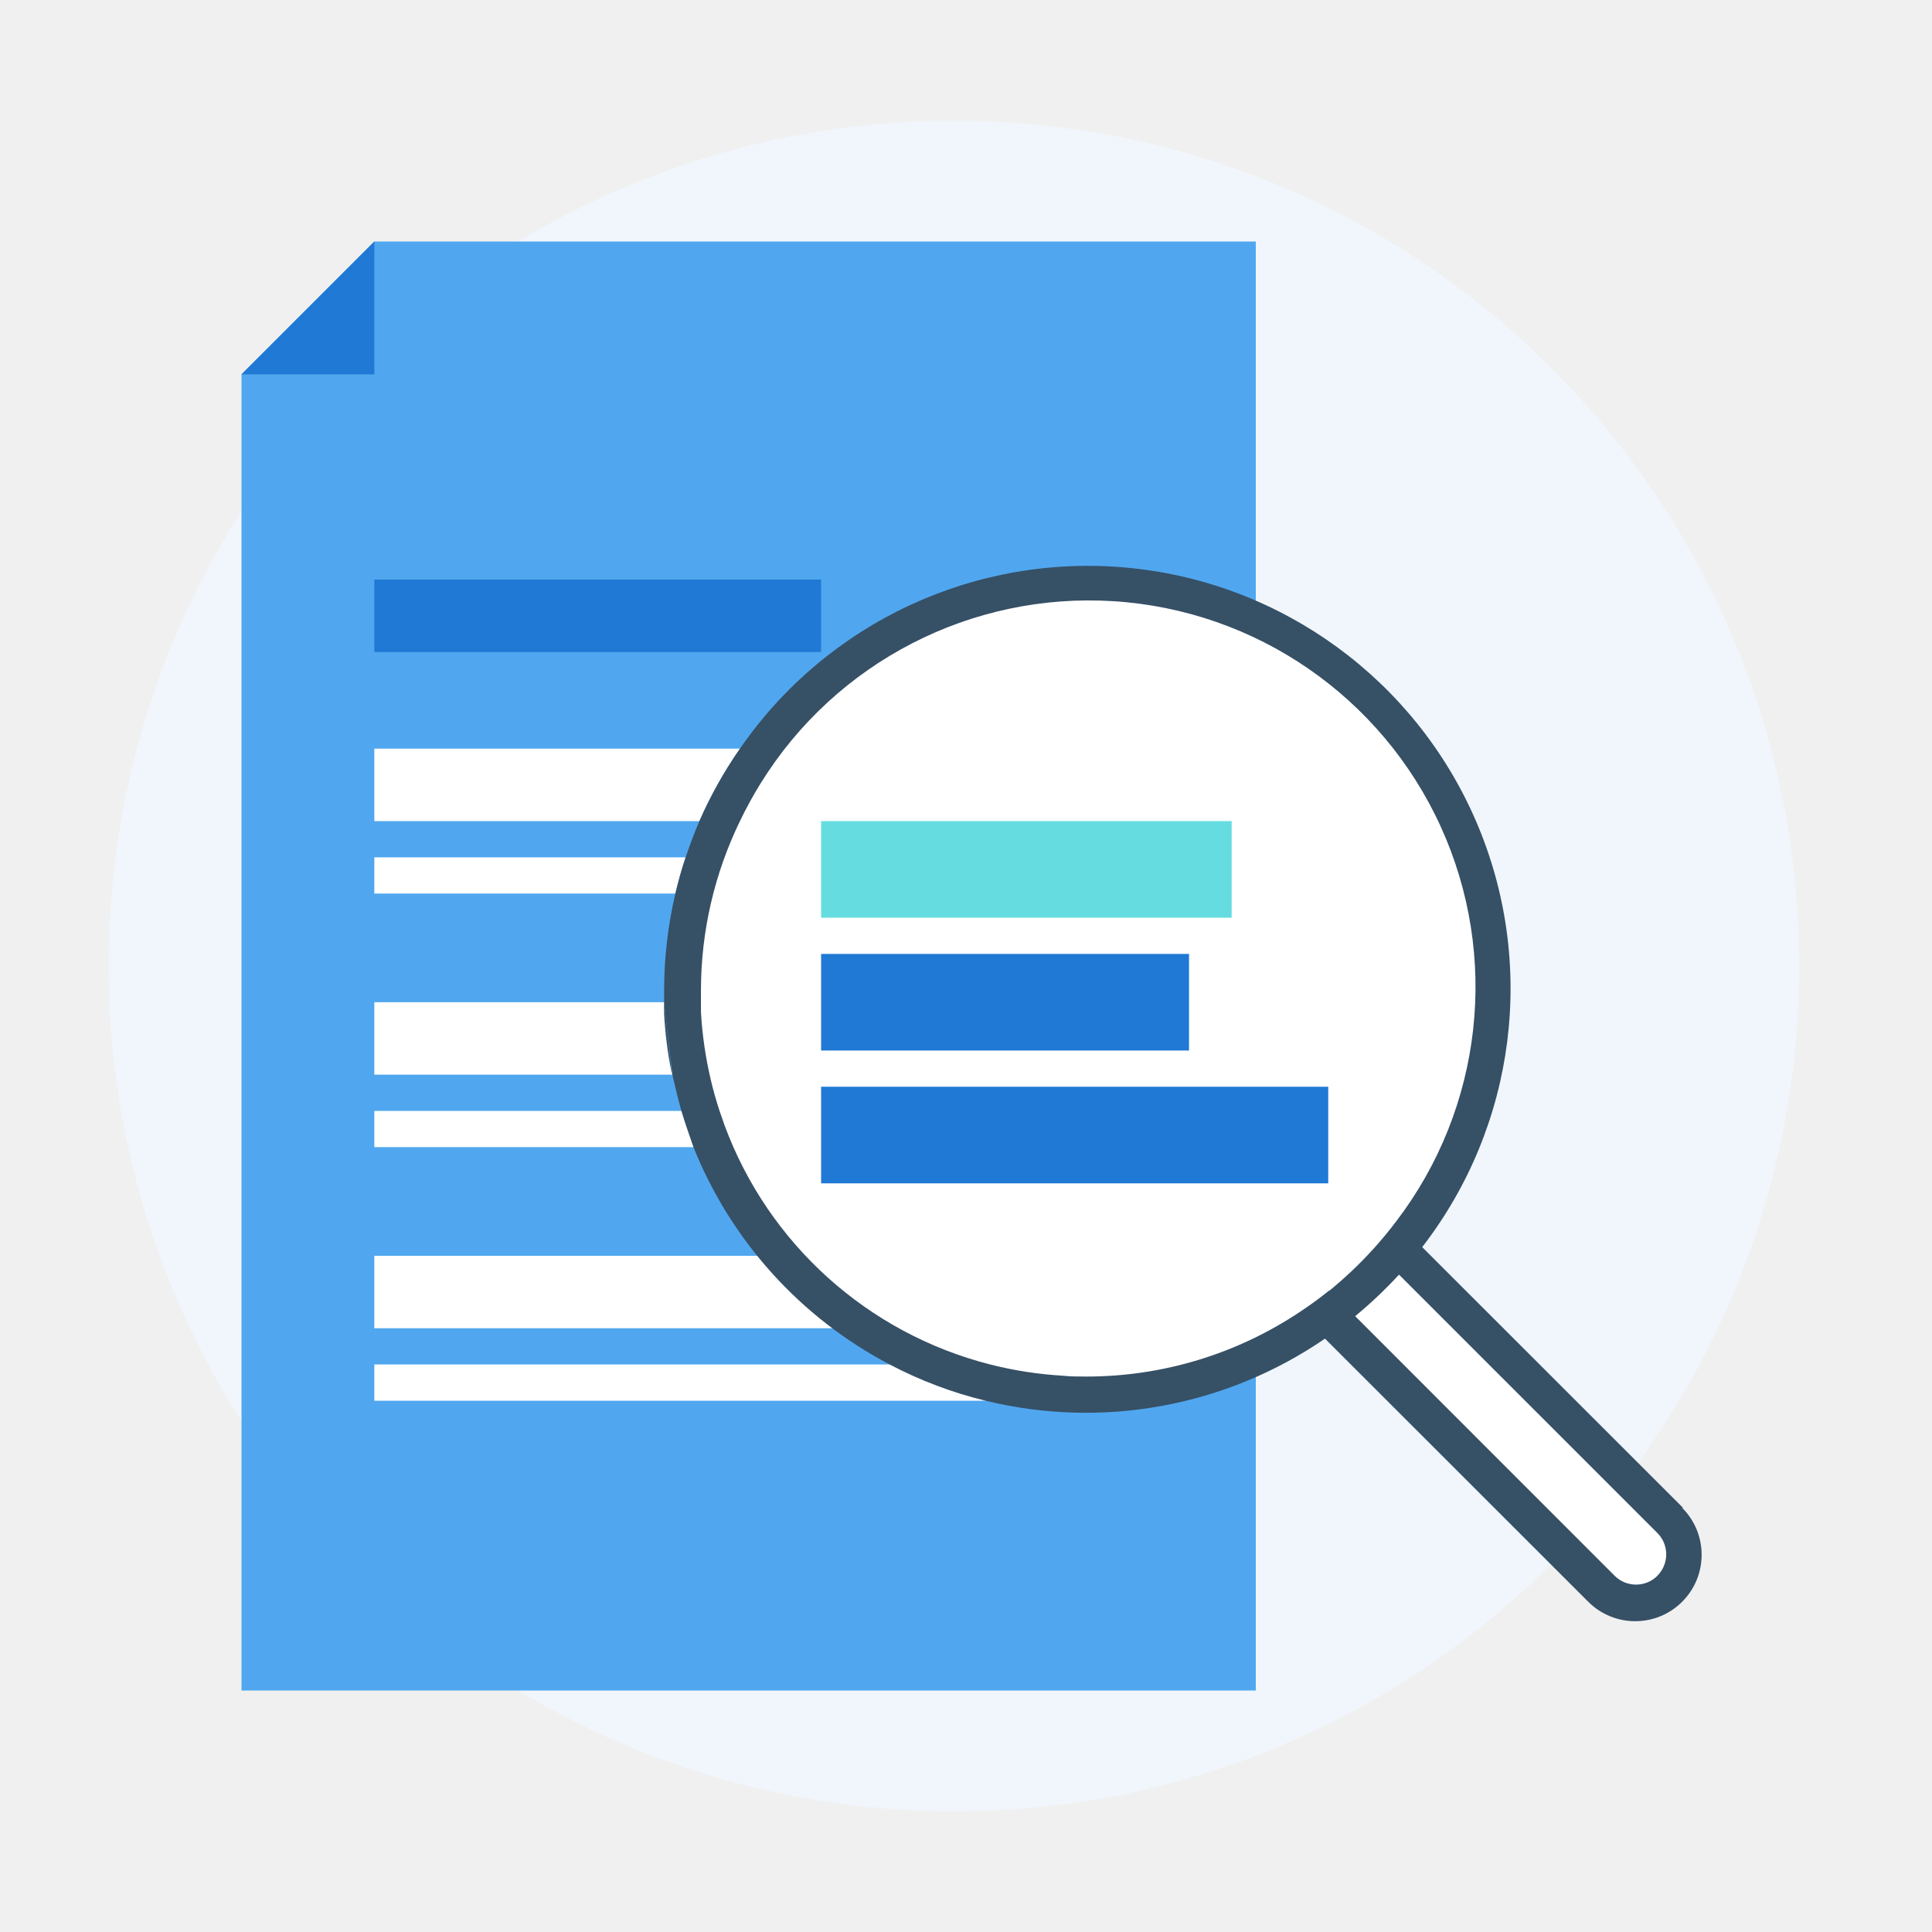
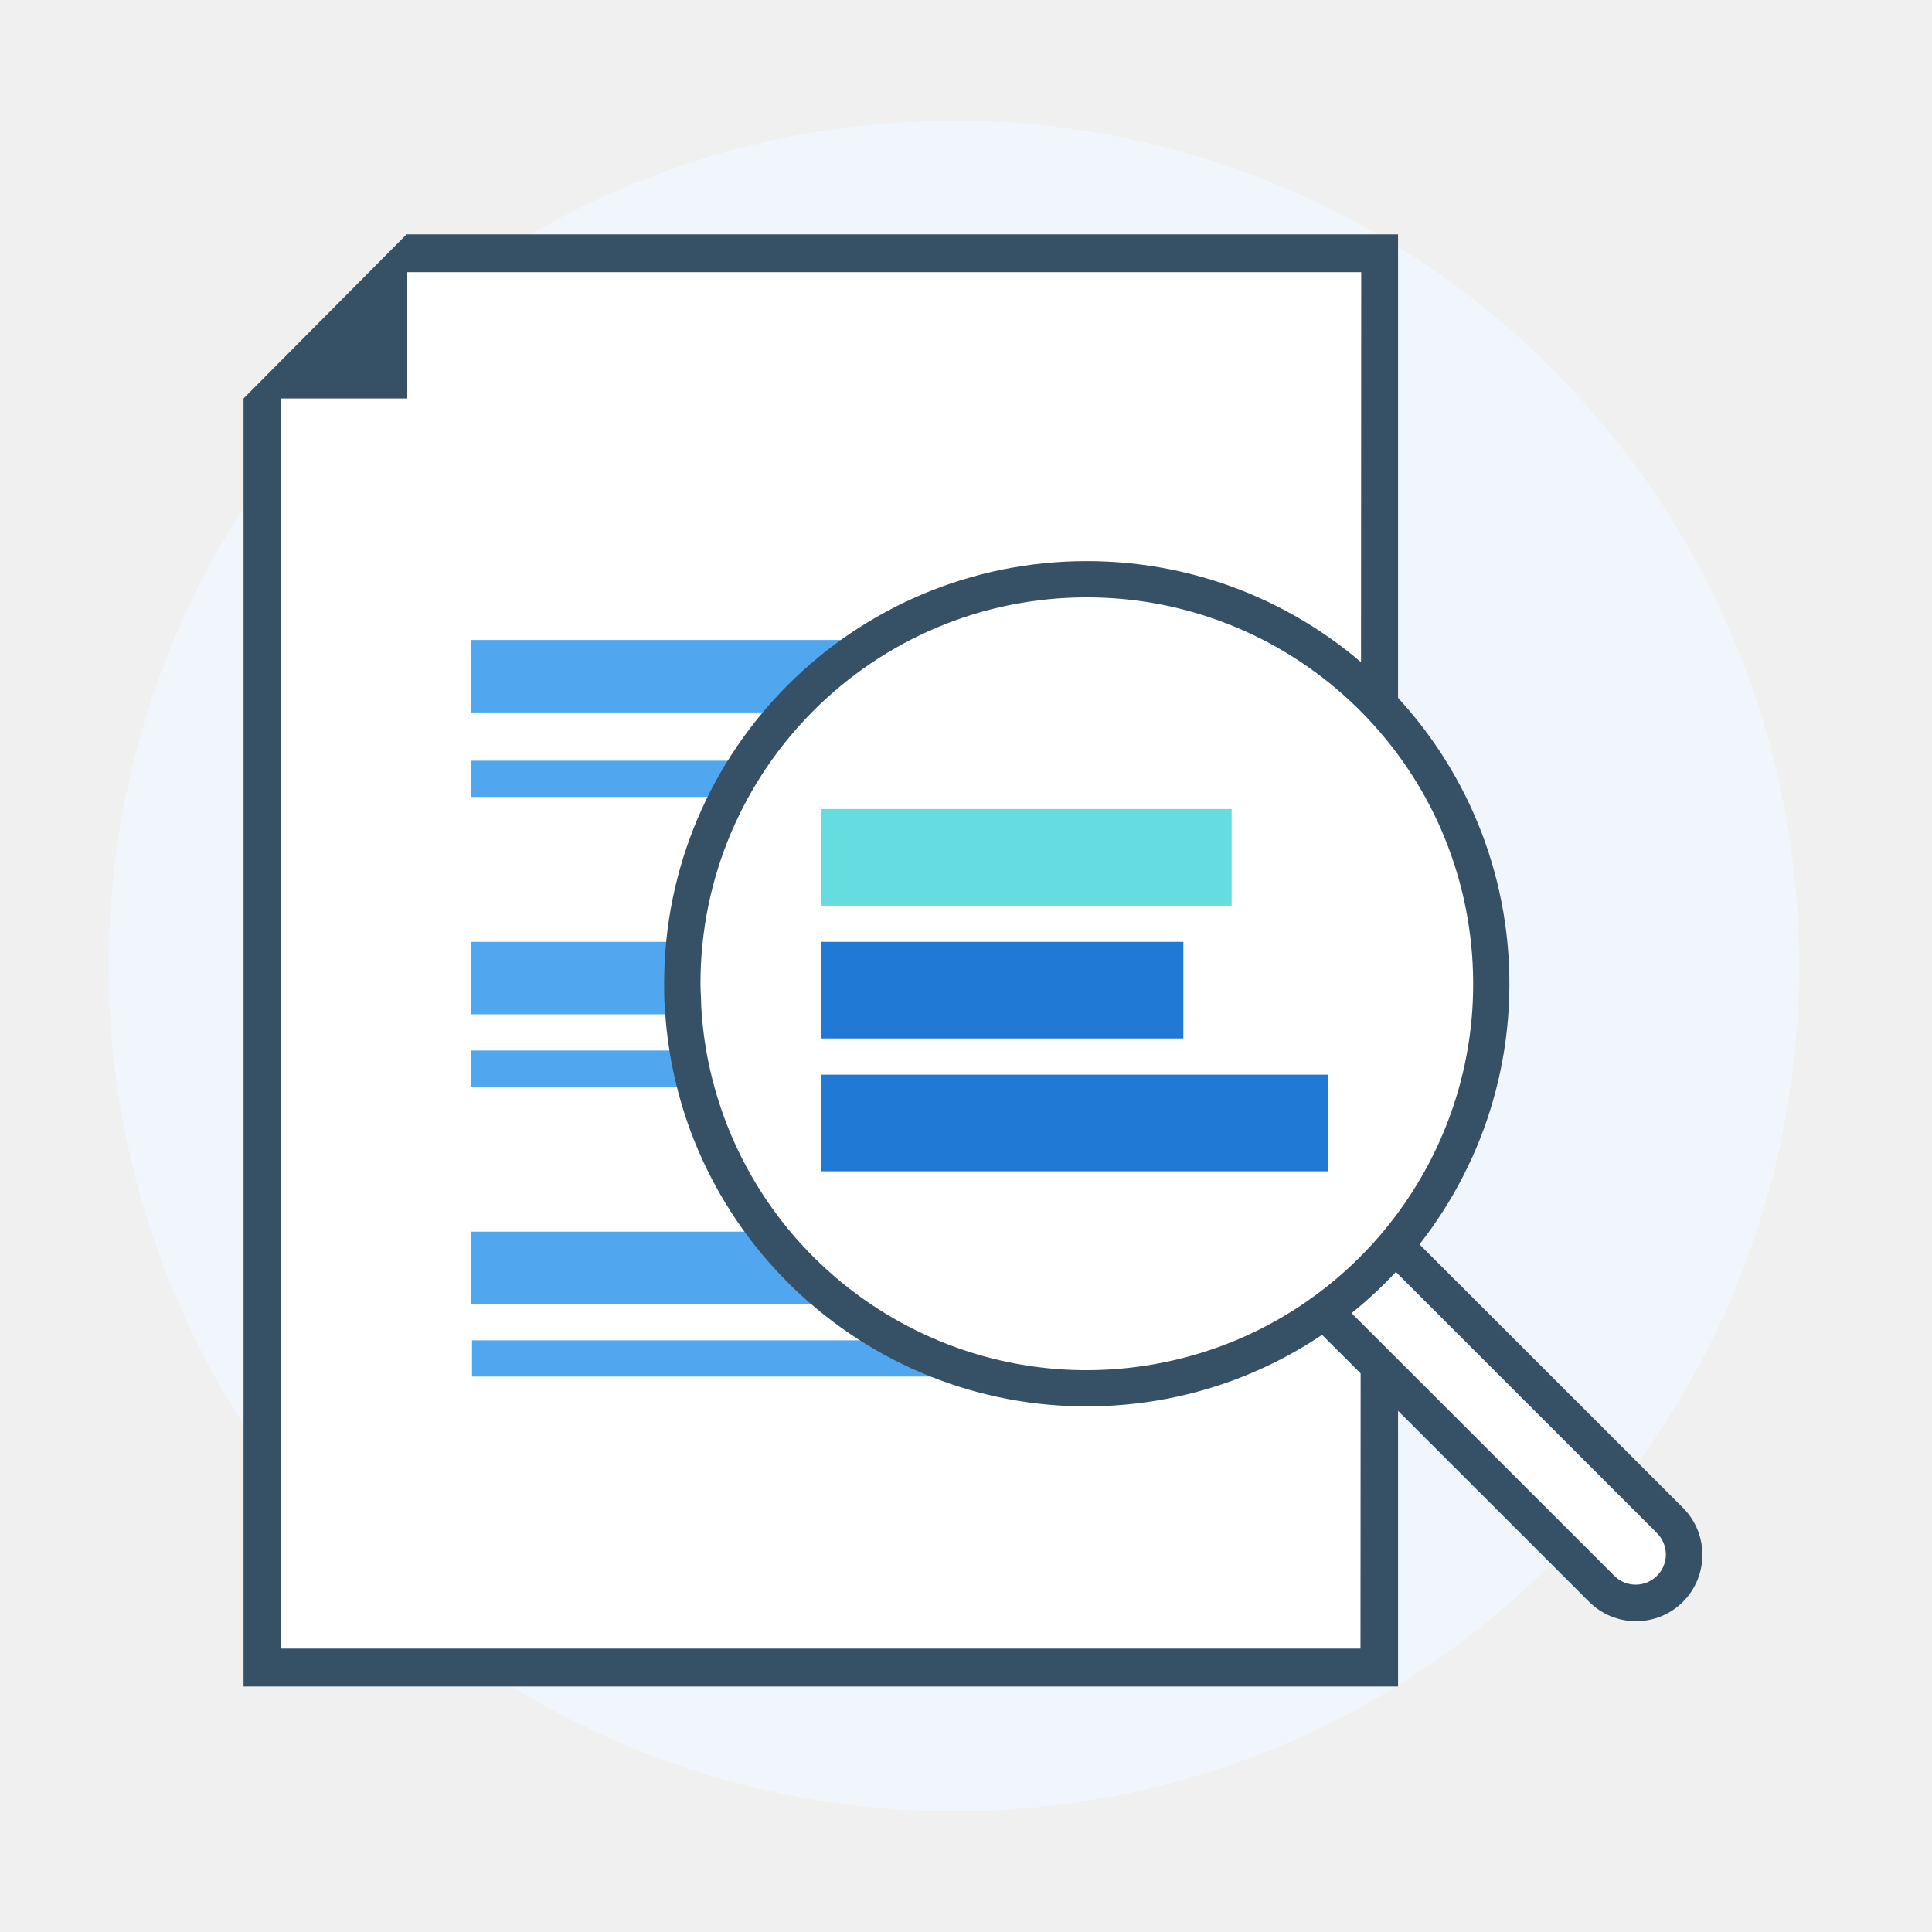
- <svg xmlns="http://www.w3.org/2000/svg" viewBox="0 0 160 160">
+ <svg xmlns="http://www.w3.org/2000/svg" id="circle" viewBox="0 0 160 160">
  <defs>
-     <style>.cls-1{fill:none;}.cls-2{fill:#f0f6fc;}.cls-3{fill:#50a7ef;}.cls-4{fill:#2079d4;}.cls-5{fill:#fff;}.cls-6{fill:#365066;}.cls-7{fill:#65dde0;}</style>
+     <style>.cls-1{fill:#f0f6fc;}.cls-2{fill:#fff;}.cls-3{fill:#365066;}.cls-4{fill:#50a7ef;}.cls-5{fill:#65dde0;}.cls-6{fill:#2079d4;}.cls-7{fill:none;}</style>
  </defs>
-   <g id="fai_SEO" data-name="fai SEO">
-     <rect class="cls-1" width="160" height="160" />
-     <path class="cls-2" d="M79,150A70,70,0,1,0,9,80,70,70,0,0,0,79,150Z" />
-     <polyline class="cls-3" points="20 31 20 140 104 140 104 20 31 20" />
-     <polygon class="cls-4" points="31 20 31 31 20 31 31 20" />
-     <rect class="cls-4" x="31" y="48" width="37" height="6" />
-     <path class="cls-5" d="M31,62v6H57.92a35.51,35.51,0,0,1,3.36-6Z" />
-     <path class="cls-5" d="M31,71v3H55.93c.24-1,.52-2,.85-3Z" />
-     <path class="cls-5" d="M31,92v3H57.5c-.39-1-.74-2-1-3Z" />
-     <path class="cls-5" d="M55,83H31v6H55.71a34.35,34.35,0,0,1-.65-5C55,83.67,55,83.33,55,83Z" />
-     <path class="cls-5" d="M31,113v3H81.69a34.49,34.49,0,0,1-7.94-3Z" />
-     <path class="cls-5" d="M62.78,104H31v6H69A35.33,35.33,0,0,1,62.78,104Z" />
-     <path class="cls-5" d="M82,113a32.2,32.2,0,0,0,6,.93" />
-     <path class="cls-5" d="M66.71,104A31.73,31.73,0,0,0,74,109.75" />
-     <path class="cls-5" d="M138.32,125.93l-22.55-22.55A33.49,33.49,0,1,0,56.5,82q0,1,.06,1.92a33.78,33.78,0,0,0,.82,5.74A33.49,33.49,0,0,0,110,108.89l22.7,22.7a4,4,0,0,0,5.66,0A4,4,0,0,0,138.32,125.93Z" />
-     <path class="cls-1" d="M115.86,105.6a36.84,36.84,0,0,1-3.63,3.44l21.49,21.49a2.5,2.5,0,1,0,3.54-3.53Z" />
-     <path class="cls-1" d="M61.23,68A31.76,31.76,0,0,0,58,82c0,.61,0,1.22,0,1.82a32.55,32.55,0,0,0,.79,5.5,32,32,0,0,0,48.79,19.37c.85-.56,1.67-1.16,2.45-1.79a33.87,33.87,0,0,0,3.64-3.44c.67-.74,1.31-1.51,1.92-2.32,0,0,0,0,0,0A32,32,0,1,0,63,64.86" />
-     <path class="cls-1" d="M115.86,105.6a36.84,36.84,0,0,1-3.63,3.44l21.49,21.49a2.5,2.5,0,1,0,3.54-3.53Z" />
-     <path class="cls-6" d="M139.38,124.87l-21.6-21.59A35,35,0,1,0,61.28,62a35.51,35.51,0,0,0-3.36,6c-.43,1-.8,2-1.14,3s-.61,2-.85,3A35.17,35.17,0,0,0,55,82c0,.33,0,.67,0,1l.68,6c.07.33.55,2.34.75,3,.3,1,.65,2,1,3a35,35,0,0,0,16.25,18,34.49,34.49,0,0,0,7.94,3,35,35,0,0,0,28.11-5.14l21.8,21.79a5.5,5.5,0,0,0,7.78-7.78Zm-29.3-18c-.78.63-1.6,1.23-2.45,1.79A31.81,31.81,0,0,1,90,114c-.67,0-1.34,0-2-.07a32.2,32.2,0,0,1-6-.93A31.84,31.84,0,0,1,60,93.18L59.59,92c-.29-.88-.54-1.77-.75-2.68a32.55,32.55,0,0,1-.79-5.5c0-.6,0-1.21,0-1.82a32.09,32.09,0,0,1,3.23-14A33.29,33.29,0,0,1,63,64.86a32,32,0,1,1,52.64,36.27h0c-.61.81-1.25,1.58-1.92,2.32A33.87,33.87,0,0,1,110.08,106.9Zm27.18,23.63a2.51,2.51,0,0,1-3.54,0L112.23,109a36.84,36.84,0,0,0,3.63-3.44l21.4,21.4a2.5,2.5,0,0,1,0,3.53Z" />
-     <path class="cls-6" d="M55,83c0,.33,0,.67,0,1a34.35,34.35,0,0,0,.65,5" />
-     <rect class="cls-7" x="68" y="68" width="34" height="8" />
-     <rect class="cls-4" x="68" y="90" width="42" height="8" />
-     <rect class="cls-4" x="68" y="79" width="30.47" height="8" />
-   </g>
+   <path class="cls-1" d="M79,150A70,70,0,1,0,9,80,70,70,0,0,0,79,150Z" />
+   <polygon class="cls-2" points="21.72 32.6 21.72 138.1 114.23 138.1 114.23 20.99 33.22 20.99 21.72 32.6" />
+   <path class="cls-3" d="M33.67,19.41,20.17,33V139.67h95.61V19.41Zm79,117.12H23.27V33H33.73V22.54l79,0Z" />
+   <rect class="cls-4" x="39" y="63" width="29" height="3" />
+   <rect class="cls-4" x="39" y="53" width="33" height="6" />
+   <rect class="cls-4" x="39.09" y="111" width="51.91" height="3" />
+   <rect class="cls-4" x="39" y="102" width="59.07" height="6" />
+   <rect class="cls-4" x="39" y="87" width="29" height="3" />
+   <rect class="cls-4" x="39" y="78" width="33" height="6" />
+   <path class="cls-2" d="M135.49,132.76a4,4,0,0,1-2.83-1.17l-24.89-24.88,5.66-5.66,24.89,24.88a4,4,0,0,1,0,5.66A4,4,0,0,1,135.49,132.76Z" />
+   <path class="cls-3" d="M113.43,103.17,137.26,127a2.5,2.5,0,0,1-3.54,3.53l-23.83-23.82,3.54-3.54m0-4.24-7.78,7.78,25.95,25.94a5.5,5.5,0,0,0,7.78,0h0a5.52,5.52,0,0,0,0-7.78L113.43,98.93Z" />
+   <path class="cls-2" d="M90,115A33.35,33.35,0,0,1,57.39,89.13a33.78,33.78,0,0,1-.82-5.74q-.06-1-.06-1.92A33.5,33.5,0,1,1,90,115Z" />
+   <path class="cls-3" d="M90,49.47A32,32,0,1,1,58.85,88.79a31.68,31.68,0,0,1-.78-5.5c0-.6-.06-1.21-.06-1.82a32,32,0,0,1,32-32Zm0-3a35,35,0,0,0-35,35c0,.67,0,1.34.06,2A35,35,0,1,0,90,46.47Z" />
+   <rect class="cls-5" x="68" y="67" width="34" height="8" />
+   <rect class="cls-6" x="68" y="89" width="42" height="8" />
+   <rect class="cls-6" x="68" y="78" width="30" height="8" />
+   <rect class="cls-7" width="160" height="160" />
</svg>
